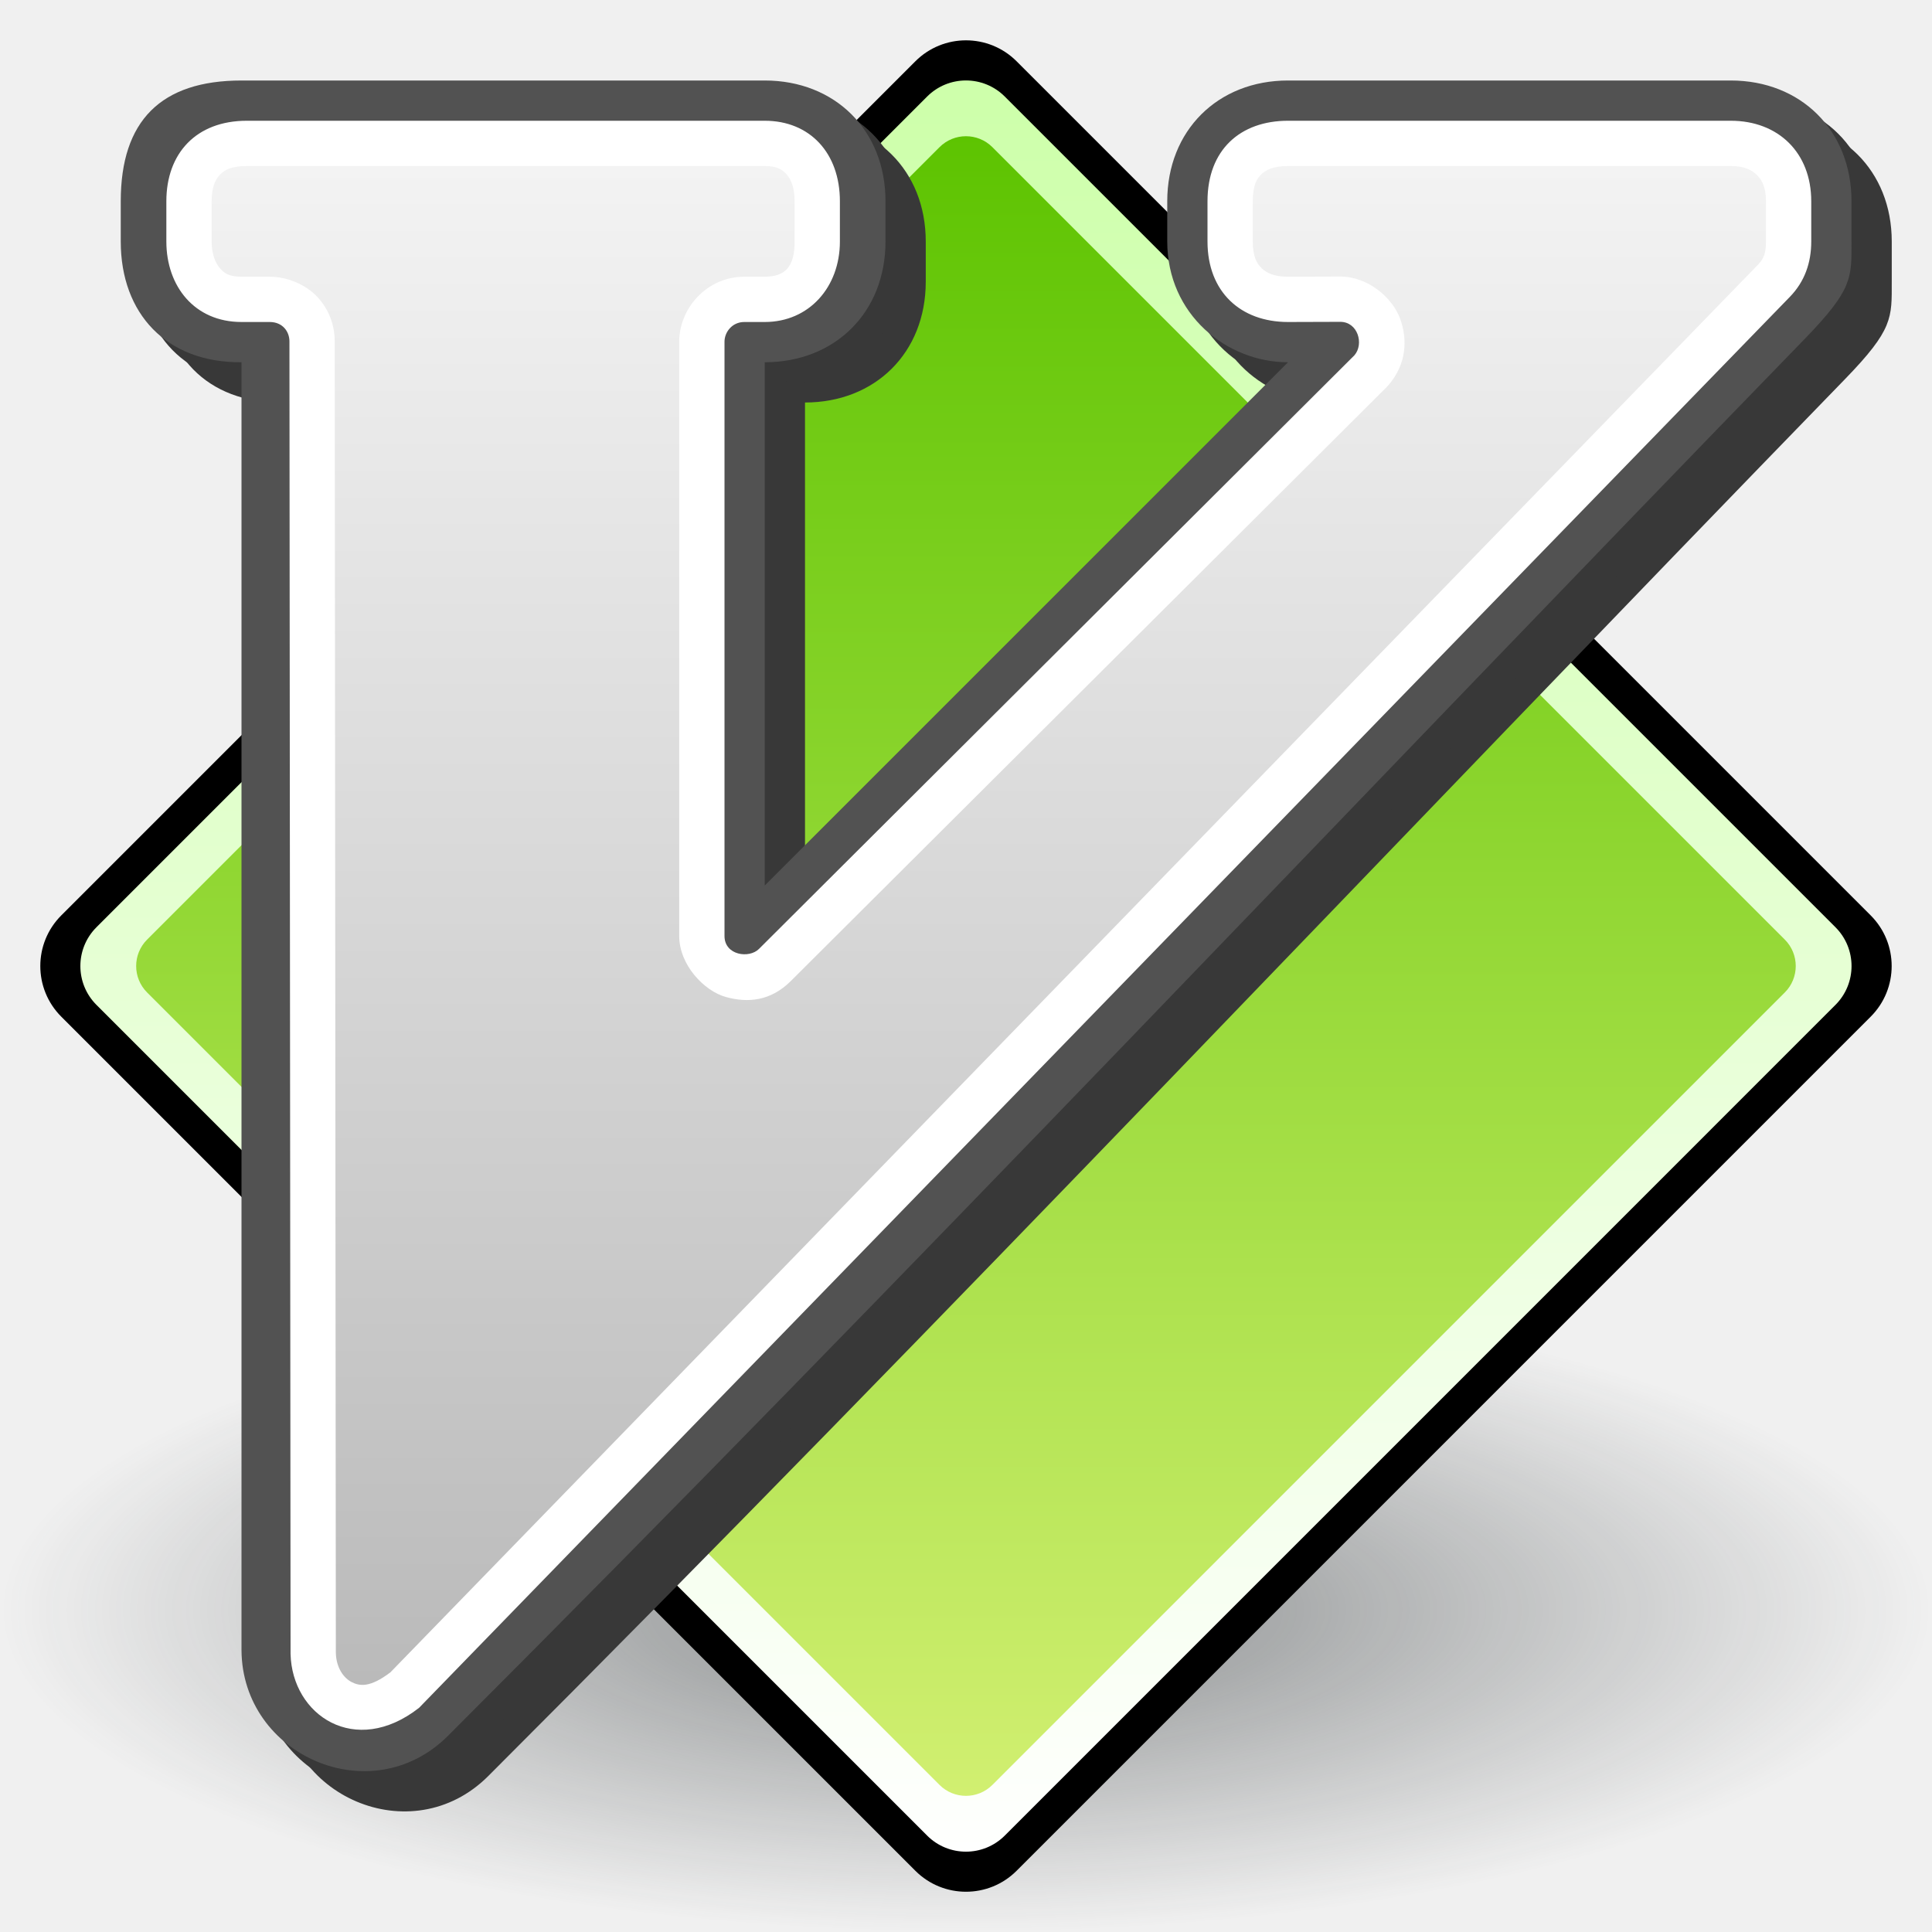
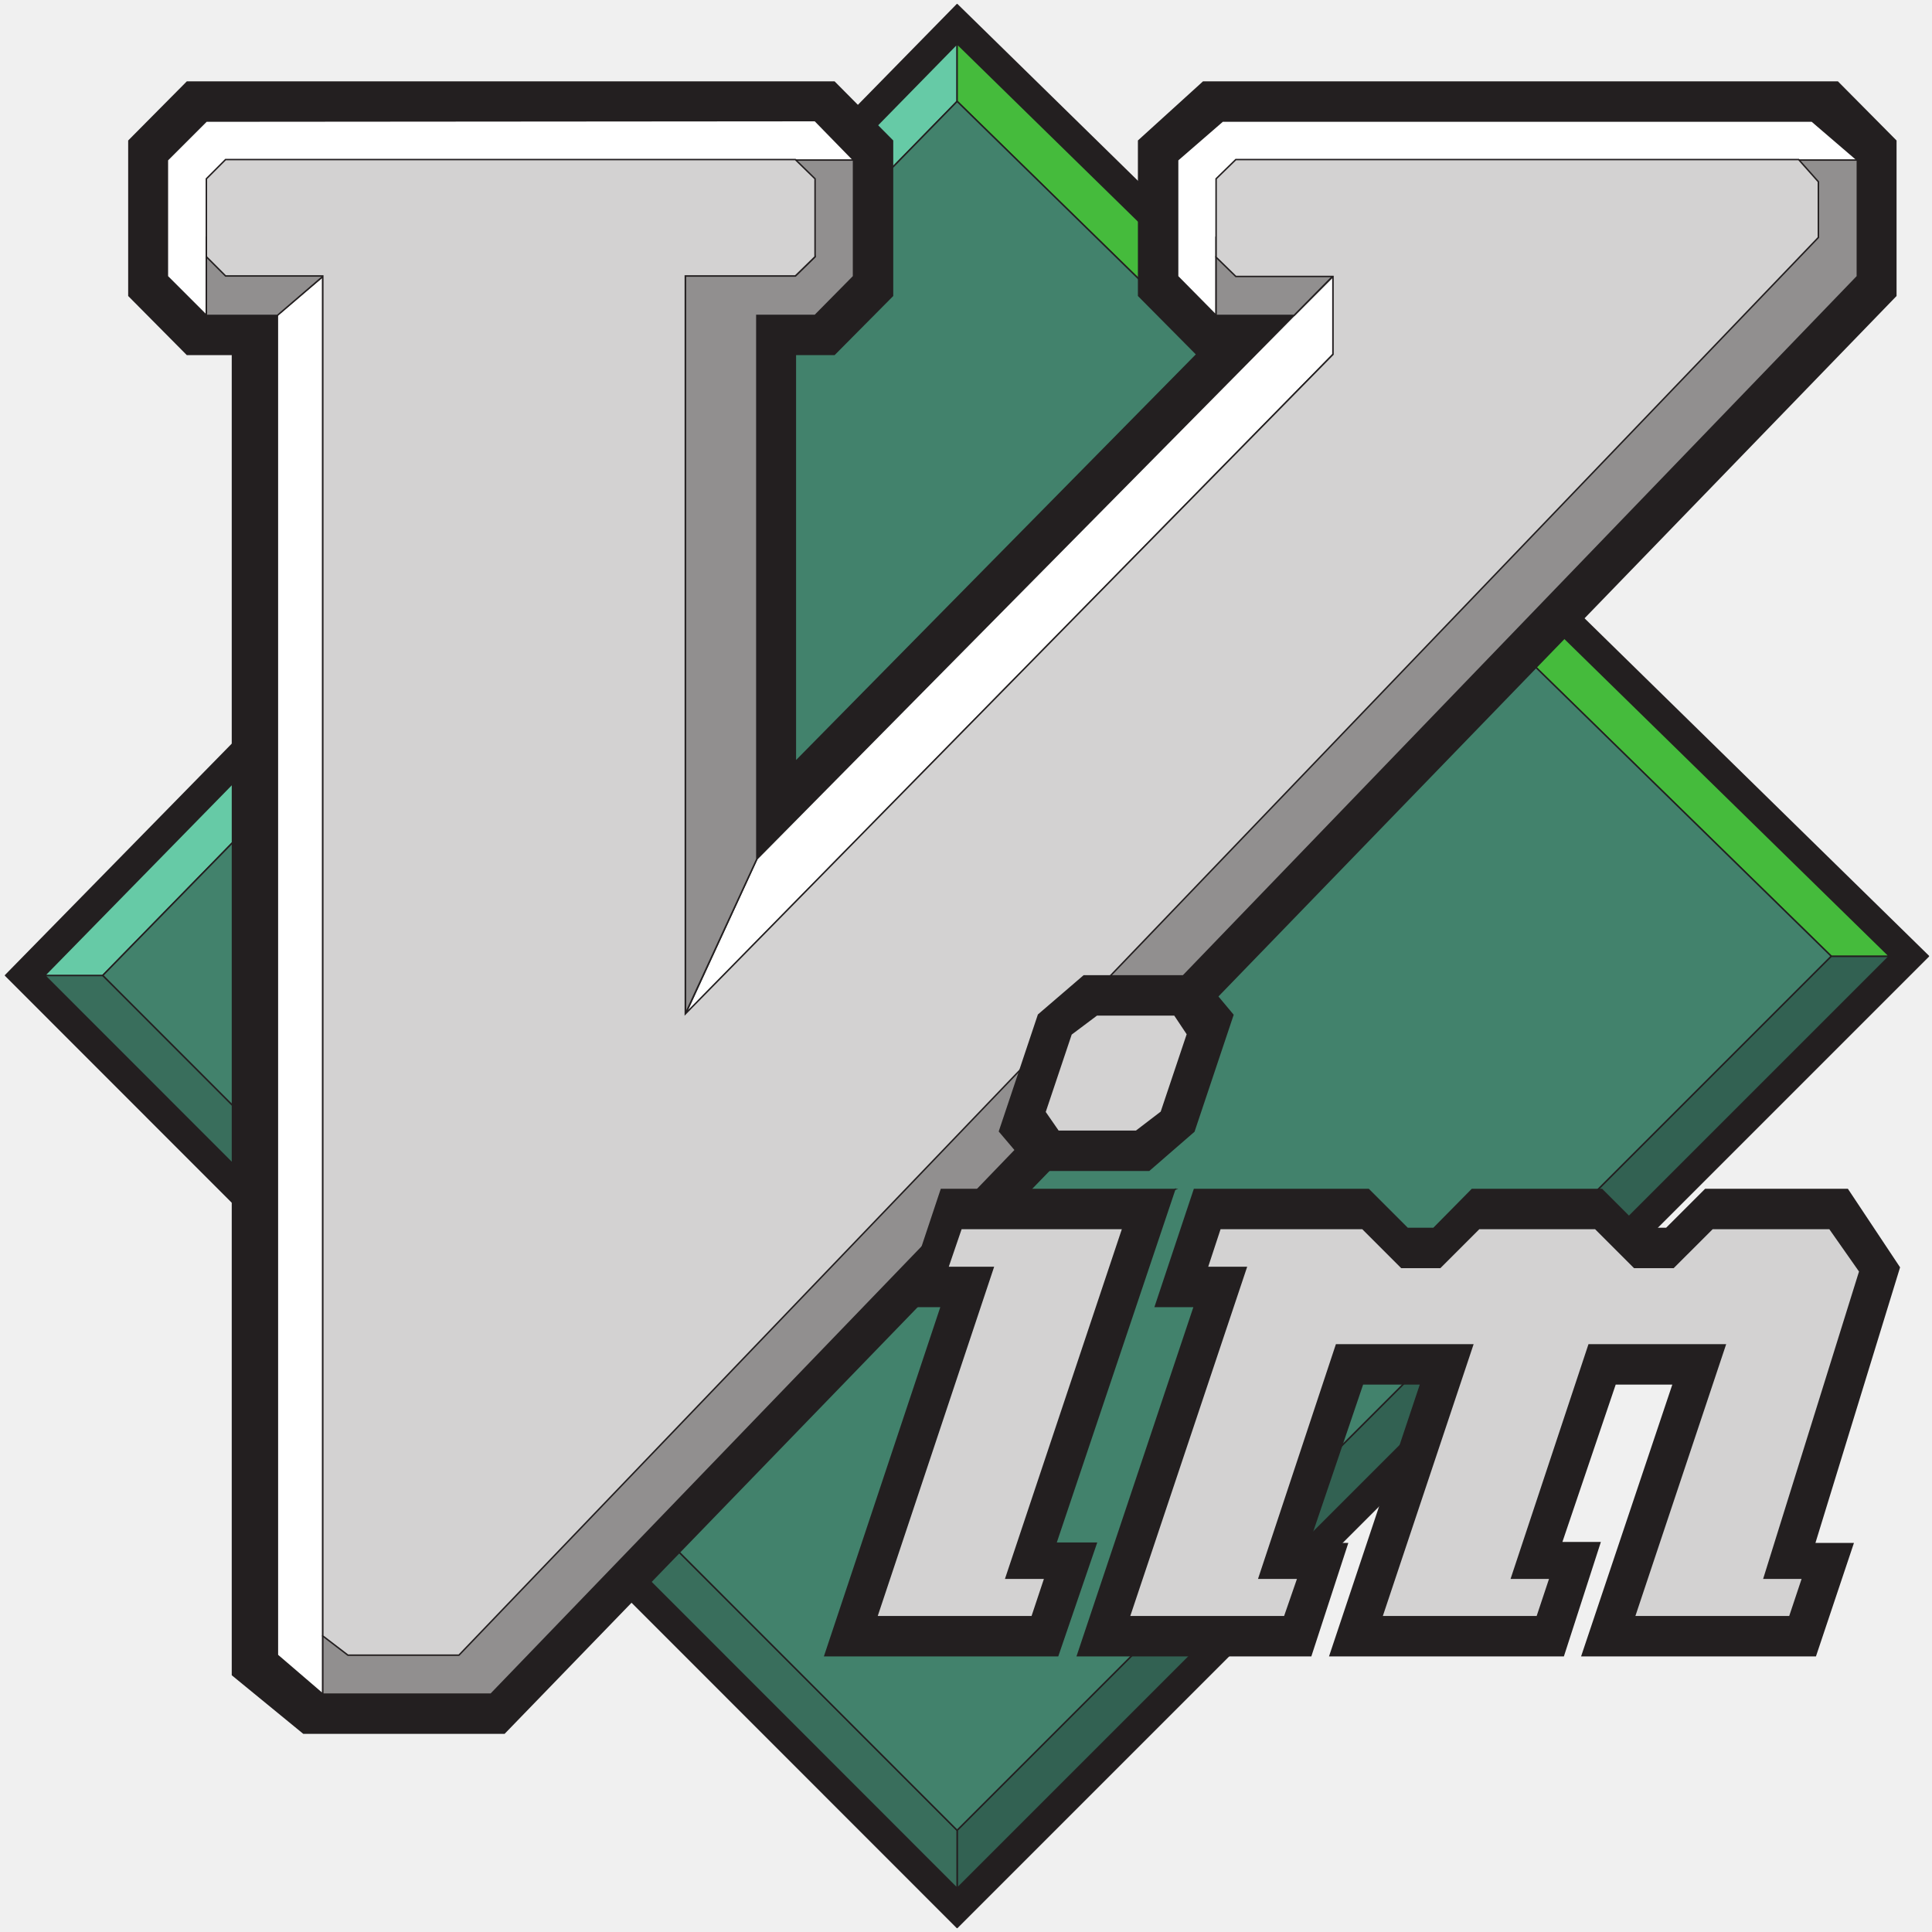
- <svg xmlns="http://www.w3.org/2000/svg" xmlns:xlink="http://www.w3.org/1999/xlink" width="48px" height="48px" id="svg7241" version="1.1" enable-background="new">
-   <defs id="defs7243">
-     <linearGradient id="linearGradient5471">
-       <stop id="stop5467" offset="0" style="stop-color:#5cc300;stop-opacity:1" />
-       <stop id="stop5469" offset="1" style="stop-color:#fbff99;stop-opacity:1" />
-     </linearGradient>
-     <linearGradient id="linearGradient3163">
-       <stop style="stop-color:#f9f9f9;stop-opacity:1;" offset="0" id="stop3165" />
-       <stop style="stop-color:#bababa;stop-opacity:1;" offset="1" id="stop3167" />
-     </linearGradient>
-     <linearGradient id="linearGradient3135">
-       <stop style="stop-color:#ceffab;stop-opacity:1;" offset="0" id="stop3137" />
-       <stop style="stop-color:#ffffff;stop-opacity:1;" offset="1" id="stop3139" />
-     </linearGradient>
-     <linearGradient id="linearGradient3208">
-       <stop style="stop-color:#2e3436;stop-opacity:0.54;" offset="0" id="stop3210" />
-       <stop style="stop-color:#2e3436;stop-opacity:0;" offset="1" id="stop3212" />
-     </linearGradient>
-     <radialGradient xlink:href="#linearGradient3208" id="radialGradient3214" cx="23.824" cy="36.882" fx="23.824" fy="36.882" r="22.121" gradientTransform="matrix(1.084926,8.7466017e-8,0,0.361642,-1.846769,26.66179)" gradientUnits="userSpaceOnUse" />
-     <linearGradient xlink:href="#linearGradient3135" id="linearGradient5146" gradientUnits="userSpaceOnUse" gradientTransform="matrix(0.9360079,0,0,0.9360079,6.872692,-34.54358)" x1="8.801" y1="57.022" x2="-24.392" y2="90.216" />
-     <linearGradient xlink:href="#linearGradient5471" id="linearGradient5170" gradientUnits="userSpaceOnUse" gradientTransform="matrix(0.8710372,0,0,0.8710372,6.395574,-29.78987)" x1="9.705" y1="56.118" x2="-36.173" y2="101.996" />
-     <linearGradient xlink:href="#linearGradient3163" id="linearGradient5493" x1="22.422" y1="0.115" x2="22.422" y2="41.834" gradientUnits="userSpaceOnUse" />
+ <svg xmlns="http://www.w3.org/2000/svg" width="282" height="282" viewBox="0 0 282 282">
+   <defs>
+     <clipPath id="clip-0">
+       <path clip-rule="nonzero" d="M 0.707 0.57 L 281.578 0.57 L 281.578 281.445 L 0.707 281.445 Z M 0.707 0.57 " />
+     </clipPath>
  </defs>
-   <g id="layer4" style="display:inline">
-     <ellipse transform="translate(0,-2.8610232e-6)" style="display:inline;opacity:1;fill:url(#radialGradient3214)" id="path3206" cx="24" cy="40" rx="24" ry="8" />
+   <g clip-path="url(#clip-0)">
+     <path fill-rule="evenodd" fill="rgb(13.73%, 12.16%, 12.549%)" fill-opacity="1" d="M 281.473 139.566 L 139.703 0.68 L 0.816 142.375 L 139.703 281.336 L 281.473 139.566 " />
+     <path fill="none" stroke-width="2.16" stroke-linecap="butt" stroke-linejoin="miter" stroke="rgb(13.73%, 12.16%, 12.549%)" stroke-opacity="1" stroke-miterlimit="10" d="M 2814.727 1424.336 L 1397.031 2813.203 L 8.164 1396.25 L 1397.031 6.641 Z M 2814.727 1424.336 " transform="matrix(0.1, 0, 0, -0.1, 0, 282)" />
  </g>
-   <g id="layer1" style="display:inline">
-     <rect style="stroke:none" id="rect5045" width="33.567" height="33.567" x="-16.784" y="17.158" transform="matrix(0.7070983,-0.7071153,0.7070983,0.7071153,0,0)" ry="1.779" />
-     <rect ry="1.364" transform="matrix(0.7070983,-0.7071153,0.7070983,0.7071153,0,0)" y="17.984" x="-15.959" height="31.915" width="31.915" id="use5047" style="opacity:1;fill:url(#linearGradient5146)" />
-     <rect ry="0.929" transform="matrix(0.7070983,-0.7071153,0.7070983,0.7071153,0,0)" y="19.091" x="-14.851" height="29.7" width="29.7" id="use5097" style="opacity:1;fill:url(#linearGradient5170)" />
-   </g>
-   <g id="layer2" style="display:none">
-     <path style="display:inline" d="M 6,2 C 4,2 3,3 3,5 v 1 c 0,1.797 1.141,3.016 3,3 v 32 c 0.017,2.616 3.225,4.03 5.13,2.126 C 22.533,31.723 33.601,19.989 44.837,8.421 46.041,7.181 46,6.898 46,6 V 5 C 46,3.242 44.742,2 43,2 H 32 c -1.742,0 -3,1.242 -3,3 v 1 c 0,1.818 1.482,3 3,3 L 19,22 V 9 c 1.742,0 3,-1.235 3,-3 V 5 C 22,3.235 20.742,2 19,2 Z" id="path5187" />
-   </g>
-   <g id="layer5" style="display:inline">
-     <use x="0" y="0" xlink:href="#path5187" id="use5197" transform="translate(1,1)" width="100%" height="100%" style="display:inline;opacity:1;fill:#383838" />
-     <use style="display:inline;fill:#383838;stroke:#383838;stroke-width:0.05" height="100%" width="100%" transform="translate(0.5,0.5)" id="use5442" xlink:href="#path5187" y="0" x="0" />
-   </g>
-   <g id="layer3" style="display:inline">
-     <use x="0" y="0" xlink:href="#path5187" id="use5232" style="fill:#525252" width="100%" height="100%" />
-     <path d="M 6.133,3 H 19 c 1.12,0 1.867,0.801 1.867,2 v 1 c 0,1.131 -0.764,2 -1.867,2 H 18.491 C 18.192,8 18,8.249 18,8.491 v 14.763 c 0,0.482 0.613,0.566 0.856,0.322 L 33.651,8.826 C 33.892,8.546 33.736,7.995 33.297,7.996 L 32,8 C 30.817,8 30,7.246 30,6 V 5 c 0,-1.28 0.817,-2 2,-2 h 11 c 1.183,0 2,0.795 2,2 v 1 c 0,0.53 -0.165,0.998 -0.531,1.375 L 10.412,42.43 C 8.824,43.671 7.257,42.614 7.219,41.094 L 7.191,8.481 C 7.191,8.237 7.021,8 6.701,8 H 6 C 4.833,8 4.133,7.112 4.133,6 V 5 c 0,-1.184 0.735,-2 2,-2 z" id="path3198" style="fill:#ffffff;fill-opacity:1" />
-     <path xlink:href="#path3198" style="fill:url(#linearGradient5493)" id="path5477" d="M 6.133,4.125 C 5.742,4.125 5.576,4.225 5.465,4.34 5.354,4.454 5.258,4.641 5.258,5 v 1 c 0,0.32 0.098,0.543 0.211,0.67 C 5.582,6.797 5.702,6.875 6,6.875 h 0.701 c 0.437,0 0.902,0.195 1.193,0.512 0.291,0.317 0.422,0.71 0.422,1.094 L 8.344,41.064 c 0.01,0.38 0.199,0.629 0.396,0.729 0.194,0.097 0.45,0.144 0.961,-0.246 L 43.662,6.592 C 43.822,6.427 43.875,6.297 43.875,6 V 5 C 43.875,4.652 43.776,4.472 43.65,4.348 43.525,4.223 43.34,4.125 43,4.125 H 32 c -0.363,0 -0.55,0.097 -0.662,0.205 C 31.226,4.438 31.125,4.599 31.125,5 v 1 c 0,0.377 0.1,0.546 0.219,0.662 C 31.462,6.778 31.648,6.875 32,6.875 l 1.293,-0.004 c 0.691,-0.002 1.299,0.52 1.492,1.045 0.193,0.524 0.154,1.137 -0.283,1.645 a 1.125,1.125 0 0 1 -0.057,0.062 L 19.65,24.371 c -0.501,0.501 -1.067,0.551 -1.613,0.4 C 17.491,24.621 16.875,23.971 16.875,23.254 V 8.49 C 16.875,7.654 17.567,6.875 18.49,6.875 H 19 c 0.512,0 0.742,-0.251 0.742,-0.875 V 5 c 0,-0.366 -0.103,-0.566 -0.211,-0.682 C 19.423,4.202 19.292,4.125 19,4.125 Z" />
-   </g>
+   <path fill-rule="evenodd" fill="rgb(19.748%, 38.182%, 32.108%)" fill-opacity="1" d="M 267.289 139.566 L 275.785 139.566 L 139.703 275.648 L 139.703 267.152 L 267.289 139.566 " />
+   <path fill="none" stroke-width="2.16" stroke-linecap="butt" stroke-linejoin="miter" stroke="rgb(13.73%, 12.16%, 12.549%)" stroke-opacity="1" stroke-miterlimit="10" d="M 2672.891 1424.336 L 2757.852 1424.336 L 1397.031 63.516 L 1397.031 148.477 Z M 2672.891 1424.336 " transform="matrix(0.1, 0, 0, -0.1, 0, 282)" />
+   <path fill-rule="evenodd" fill="rgb(22.206%, 43.158%, 36.127%)" fill-opacity="1" d="M 6.504 142.375 L 15 142.375 L 139.703 267.152 L 139.703 275.648 L 6.504 142.375 " />
+   <path fill="none" stroke-width="2.16" stroke-linecap="butt" stroke-linejoin="miter" stroke="rgb(13.73%, 12.16%, 12.549%)" stroke-opacity="1" stroke-miterlimit="10" d="M 65.039 1396.25 L 150 1396.25 L 1397.031 148.477 L 1397.031 63.516 Z M 65.039 1396.25 " transform="matrix(0.1, 0, 0, -0.1, 0, 282)" />
+   <path fill-rule="evenodd" fill="rgb(40.041%, 79.243%, 65.276%)" fill-opacity="1" d="M 139.703 14.793 L 139.703 6.367 L 6.504 142.375 L 15 142.375 L 139.703 14.793 " />
+   <path fill="none" stroke-width="2.16" stroke-linecap="butt" stroke-linejoin="miter" stroke="rgb(13.73%, 12.16%, 12.549%)" stroke-opacity="1" stroke-miterlimit="10" d="M 1397.031 2672.07 L 1397.031 2756.328 L 65.039 1396.25 L 150 1396.25 Z M 1397.031 2672.07 " transform="matrix(0.1, 0, 0, -0.1, 0, 282)" />
+   <path fill-rule="evenodd" fill="rgb(27.148%, 73.228%, 23.705%)" fill-opacity="1" d="M 139.703 6.367 L 139.703 14.793 L 267.289 139.566 L 275.785 139.566 L 139.703 6.367 " />
+   <path fill="none" stroke-width="2.16" stroke-linecap="butt" stroke-linejoin="miter" stroke="rgb(13.73%, 12.16%, 12.549%)" stroke-opacity="1" stroke-miterlimit="10" d="M 1397.031 2756.328 L 1397.031 2672.07 L 2672.891 1424.336 L 2757.852 1424.336 Z M 1397.031 2756.328 " transform="matrix(0.1, 0, 0, -0.1, 0, 282)" />
+   <path fill-rule="evenodd" fill="rgb(26.05%, 50.937%, 42.41%)" fill-opacity="1" d="M 139.703 267.152 L 267.289 139.566 L 139.703 14.793 L 15 142.375 L 139.703 267.152 " />
+   <path fill="none" stroke-width="2.16" stroke-linecap="butt" stroke-linejoin="miter" stroke="rgb(13.73%, 12.16%, 12.549%)" stroke-opacity="1" stroke-miterlimit="10" d="M 1397.031 148.477 L 2672.891 1424.336 L 1397.031 2672.07 L 150 1396.25 Z M 1397.031 148.477 " transform="matrix(0.1, 0, 0, -0.1, 0, 282)" />
+   <path fill-rule="evenodd" fill="rgb(13.73%, 12.16%, 12.549%)" fill-opacity="1" d="M 166.199 43.16 L 174.695 51.727 L 116.09 111.199 L 116.09 51.727 L 121.777 51.727 L 130.273 43.16 L 130.273 20.551 L 121.777 11.984 L 27.312 11.984 L 18.816 20.551 L 18.816 43.16 L 27.312 51.727 L 33.934 51.727 L 33.934 244.473 L 44.305 252.969 L 73.609 252.969 L 276.719 43.16 L 276.719 20.551 L 268.227 11.984 L 175.633 11.984 L 166.199 20.551 L 166.199 43.16 " />
+   <path fill="none" stroke-width="2.16" stroke-linecap="butt" stroke-linejoin="miter" stroke="rgb(13.73%, 12.16%, 12.549%)" stroke-opacity="1" stroke-miterlimit="10" d="M 1661.992 2388.398 L 1746.953 2302.734 L 1160.898 1708.008 L 1160.898 2302.734 L 1217.773 2302.734 L 1302.734 2388.398 L 1302.734 2614.492 L 1217.773 2700.156 L 273.125 2700.156 L 188.164 2614.492 L 188.164 2388.398 L 273.125 2302.734 L 339.336 2302.734 L 339.336 375.273 L 443.047 290.312 L 736.094 290.312 L 2767.188 2388.398 L 2767.188 2614.492 L 2682.266 2700.156 L 1756.328 2700.156 L 1661.992 2614.492 Z M 1661.992 2388.398 " transform="matrix(0.1, 0, 0, -0.1, 0, 282)" />
+   <path fill-rule="evenodd" fill="rgb(100%, 100%, 100%)" fill-opacity="1" d="M 30.121 46.039 L 24.43 40.352 L 24.43 23.359 L 30.121 17.672 L 118.969 17.602 L 124.586 23.359 L 118.969 26.098 L 116.09 23.359 L 30.121 37.473 L 30.121 46.039 " />
+   <path fill="none" stroke-width="2.16" stroke-linecap="butt" stroke-linejoin="miter" stroke="rgb(13.73%, 12.16%, 12.549%)" stroke-opacity="1" stroke-miterlimit="10" d="M 301.211 2359.609 L 244.297 2416.484 L 244.297 2586.406 L 301.211 2643.281 L 1189.688 2643.984 L 1245.859 2586.406 L 1189.688 2559.023 L 1160.898 2586.406 L 301.211 2445.273 Z M 301.211 2359.609 " transform="matrix(0.1, 0, 0, -0.1, 0, 282)" />
+   <path fill-rule="evenodd" fill="rgb(100%, 100%, 100%)" fill-opacity="1" d="M 47.113 247.281 L 40.488 241.594 L 40.488 45.969 L 47.113 40.352 L 47.113 247.281 " />
+   <path fill="none" stroke-width="2.16" stroke-linecap="butt" stroke-linejoin="miter" stroke="rgb(13.73%, 12.16%, 12.549%)" stroke-opacity="1" stroke-miterlimit="10" d="M 471.133 347.188 L 404.883 404.062 L 404.883 2360.312 L 471.133 2416.484 Z M 471.133 347.188 " transform="matrix(0.1, 0, 0, -0.1, 0, 282)" />
+   <path fill-rule="evenodd" fill="rgb(100%, 100%, 100%)" fill-opacity="1" d="M 188.879 46.039 L 194.566 40.352 L 194.566 51.727 L 100.031 148.062 L 110.473 125.383 L 188.879 46.039 " />
+   <path fill="none" stroke-width="2.16" stroke-linecap="butt" stroke-linejoin="miter" stroke="rgb(13.73%, 12.16%, 12.549%)" stroke-opacity="1" stroke-miterlimit="10" d="M 1888.789 2359.609 L 1945.664 2416.484 L 1945.664 2302.734 L 1000.312 1339.375 L 1104.727 1566.172 Z M 1888.789 2359.609 " transform="matrix(0.1, 0, 0, -0.1, 0, 282)" />
+   <path fill-rule="evenodd" fill="rgb(56.697%, 55.91%, 56.105%)" fill-opacity="1" d="M 49.055 37.543 L 47.113 40.352 L 40.488 46.039 L 30.121 46.039 L 30.121 34.664 L 49.055 37.543 " />
+   <path fill="none" stroke-width="2.16" stroke-linecap="butt" stroke-linejoin="miter" stroke="rgb(13.73%, 12.16%, 12.549%)" stroke-opacity="1" stroke-miterlimit="10" d="M 490.547 2444.57 L 471.133 2416.484 L 404.883 2359.609 L 301.211 2359.609 L 301.211 2473.359 Z M 490.547 2444.57 " transform="matrix(0.1, 0, 0, -0.1, 0, 282)" />
+   <path fill-rule="evenodd" fill="rgb(56.697%, 55.91%, 56.105%)" fill-opacity="1" d="M 110.473 46.039 L 110.473 125.383 L 100.031 147.992 L 100.031 40.281 L 116.09 40.281 L 118.969 37.473 L 116.09 23.359 L 124.586 23.359 L 124.586 40.352 L 118.969 46.039 L 110.473 46.039 " />
+   <path fill="none" stroke-width="2.16" stroke-linecap="butt" stroke-linejoin="miter" stroke="rgb(13.73%, 12.16%, 12.549%)" stroke-opacity="1" stroke-miterlimit="10" d="M 1104.727 2359.609 L 1104.727 1566.172 L 1000.312 1340.078 L 1000.312 2417.188 L 1160.898 2417.188 L 1189.688 2445.273 L 1160.898 2586.406 L 1245.859 2586.406 L 1245.859 2416.484 L 1189.688 2359.609 Z M 1104.727 2359.609 " transform="matrix(0.1, 0, 0, -0.1, 0, 282)" />
+   <path fill-rule="evenodd" fill="rgb(100%, 100%, 100%)" fill-opacity="1" d="M 177.504 46.039 L 171.887 40.352 L 171.887 23.359 L 178.441 17.672 L 264.48 17.672 L 271.105 23.359 L 261.602 31.855 L 177.504 37.473 L 177.504 46.039 " />
+   <path fill="none" stroke-width="2.16" stroke-linecap="butt" stroke-linejoin="miter" stroke="rgb(13.73%, 12.16%, 12.549%)" stroke-opacity="1" stroke-miterlimit="10" d="M 1775.039 2359.609 L 1718.867 2416.484 L 1718.867 2586.406 L 1784.414 2643.281 L 2644.805 2643.281 L 2711.055 2586.406 L 2616.016 2501.445 L 1775.039 2445.273 Z M 1775.039 2359.609 " transform="matrix(0.1, 0, 0, -0.1, 0, 282)" />
+   <path fill-rule="evenodd" fill="rgb(56.697%, 55.91%, 56.105%)" fill-opacity="1" d="M 271.105 40.352 L 71.664 247.281 L 47.113 247.281 L 47.113 238.785 L 65.113 238.785 L 264.48 34.664 L 261.602 23.359 L 271.105 23.359 L 271.105 40.352 " />
+   <path fill="none" stroke-width="2.16" stroke-linecap="butt" stroke-linejoin="miter" stroke="rgb(13.73%, 12.16%, 12.549%)" stroke-opacity="1" stroke-miterlimit="10" d="M 2711.055 2416.484 L 716.641 347.188 L 471.133 347.188 L 471.133 432.148 L 651.133 432.148 L 2644.805 2473.359 L 2616.016 2586.406 L 2711.055 2586.406 Z M 2711.055 2416.484 " transform="matrix(0.1, 0, 0, -0.1, 0, 282)" />
+   <path fill-rule="evenodd" fill="rgb(56.697%, 55.91%, 56.105%)" fill-opacity="1" d="M 196.441 37.543 L 194.496 40.352 L 188.879 46.039 L 177.504 46.039 L 177.504 34.664 L 196.441 37.543 " />
+   <path fill="none" stroke-width="2.16" stroke-linecap="butt" stroke-linejoin="miter" stroke="rgb(13.73%, 12.16%, 12.549%)" stroke-opacity="1" stroke-miterlimit="10" d="M 1964.414 2444.57 L 1944.961 2416.484 L 1888.789 2359.609 L 1775.039 2359.609 L 1775.039 2473.359 Z M 1964.414 2444.57 " transform="matrix(0.1, 0, 0, -0.1, 0, 282)" />
+   <path fill-rule="evenodd" fill="rgb(82.751%, 82.437%, 82.515%)" fill-opacity="1" d="M 100.031 147.992 L 100.031 40.281 L 116.09 40.281 L 118.969 37.473 L 118.969 26.098 L 116.09 23.289 L 32.926 23.289 L 30.121 26.098 L 30.121 37.473 L 32.926 40.281 L 47.113 40.281 L 47.113 238.785 L 50.785 241.594 L 66.984 241.594 L 265.414 34.664 L 265.414 26.527 L 262.535 23.289 L 180.383 23.289 L 177.504 26.098 L 177.504 37.543 L 180.383 40.352 L 194.566 40.352 L 194.566 51.727 L 100.031 147.992 " />
+   <path fill="none" stroke-width="2.16" stroke-linecap="butt" stroke-linejoin="miter" stroke="rgb(13.73%, 12.16%, 12.549%)" stroke-opacity="1" stroke-miterlimit="10" d="M 1000.312 1340.078 L 1000.312 2417.188 L 1160.898 2417.188 L 1189.688 2445.273 L 1189.688 2559.023 L 1160.898 2587.109 L 329.258 2587.109 L 301.211 2559.023 L 301.211 2445.273 L 329.258 2417.188 L 471.133 2417.188 L 471.133 432.148 L 507.852 404.062 L 669.844 404.062 L 2654.141 2473.359 L 2654.141 2554.727 L 2625.352 2587.109 L 1803.828 2587.109 L 1775.039 2559.023 L 1775.039 2444.57 L 1803.828 2416.484 L 1945.664 2416.484 L 1945.664 2302.734 Z M 1000.312 1340.078 " transform="matrix(0.1, 0, 0, -0.1, 0, 282)" />
+   <path fill-rule="evenodd" fill="rgb(13.73%, 12.16%, 12.549%)" fill-opacity="1" d="M 151.586 148.137 L 158.207 142.449 L 175.199 142.449 L 179.953 148.137 L 174.266 165.129 L 167.711 170.816 L 150.719 170.816 L 145.895 165.129 L 151.586 148.137 " />
+   <path fill="none" stroke-width="2.16" stroke-linecap="butt" stroke-linejoin="miter" stroke="rgb(13.73%, 12.16%, 12.549%)" stroke-opacity="1" stroke-miterlimit="10" d="M 1515.859 1338.633 L 1582.07 1395.508 L 1751.992 1395.508 L 1799.531 1338.633 L 1742.656 1168.711 L 1677.109 1111.836 L 1507.188 1111.836 L 1458.945 1168.711 Z M 1515.859 1338.633 " transform="matrix(0.1, 0, 0, -0.1, 0, 282)" />
+   <path fill-rule="evenodd" fill="rgb(13.73%, 12.16%, 12.549%)" fill-opacity="1" d="M 157.273 241.664 L 174.336 190.688 L 168.648 190.688 L 174.336 173.625 L 199.754 173.625 L 205.441 179.312 L 209.258 179.312 L 214.871 173.625 L 233.809 173.625 L 239.496 179.312 L 243.238 179.312 L 248.93 173.625 L 269.664 173.625 L 277.223 185 L 264.84 225.32 L 270.457 225.32 L 264.984 241.664 L 230.93 241.664 L 244.246 201.992 L 235.754 201.992 L 227.902 225.176 L 233.52 225.176 L 228.191 241.664 L 194.137 241.664 L 207.383 201.992 L 198.887 201.992 L 190.969 225.32 L 196.656 225.32 L 191.328 241.664 L 157.273 241.664 " />
+   <path fill="none" stroke-width="2.16" stroke-linecap="butt" stroke-linejoin="miter" stroke="rgb(13.73%, 12.16%, 12.549%)" stroke-opacity="1" stroke-miterlimit="10" d="M 1572.734 403.359 L 1743.359 913.125 L 1686.484 913.125 L 1743.359 1083.75 L 1997.539 1083.75 L 2054.414 1026.875 L 2092.578 1026.875 L 2148.711 1083.75 L 2338.086 1083.75 L 2394.961 1026.875 L 2432.383 1026.875 L 2489.297 1083.75 L 2696.641 1083.75 L 2772.227 970 L 2648.398 566.797 L 2704.57 566.797 L 2649.844 403.359 L 2309.297 403.359 L 2442.461 800.078 L 2357.539 800.078 L 2279.023 568.242 L 2335.195 568.242 L 2281.914 403.359 L 1941.367 403.359 L 2073.828 800.078 L 1988.867 800.078 L 1909.688 566.797 L 1966.562 566.797 L 1913.281 403.359 Z M 1572.734 403.359 " transform="matrix(0.1, 0, 0, -0.1, 0, 282)" />
+   <path fill-rule="evenodd" fill="rgb(82.751%, 82.437%, 82.515%)" fill-opacity="1" d="M 267.07 179.312 L 271.465 185.578 L 257.496 230.359 L 263.113 230.359 L 261.238 235.977 L 238.559 235.977 L 251.809 196.305 L 231.938 196.305 L 220.633 230.359 L 226.246 230.359 L 224.375 235.977 L 201.695 235.977 L 214.945 196.305 L 195.07 196.305 L 183.77 230.359 L 189.457 230.359 L 187.512 235.977 L 164.832 235.977 L 181.895 185 L 176.207 185 L 178.078 179.312 L 198.887 179.312 L 204.574 185 L 210.191 185 L 215.879 179.312 L 232.871 179.312 L 238.559 185 L 244.246 185 L 249.938 179.312 L 267.07 179.312 " />
+   <path fill="none" stroke-width="2.16" stroke-linecap="butt" stroke-linejoin="miter" stroke="rgb(13.73%, 12.16%, 12.549%)" stroke-opacity="1" stroke-miterlimit="10" d="M 2670.703 1026.875 L 2714.648 964.219 L 2574.961 516.406 L 2631.133 516.406 L 2612.383 460.234 L 2385.586 460.234 L 2518.086 856.953 L 2319.375 856.953 L 2206.328 516.406 L 2262.461 516.406 L 2243.75 460.234 L 2016.953 460.234 L 2149.453 856.953 L 1950.703 856.953 L 1837.695 516.406 L 1894.57 516.406 L 1875.117 460.234 L 1648.32 460.234 L 1818.945 970 L 1762.07 970 L 1780.781 1026.875 L 1988.867 1026.875 L 2045.742 970 L 2101.914 970 L 2158.789 1026.875 L 2328.711 1026.875 L 2385.586 970 L 2442.461 970 L 2499.375 1026.875 Z M 2670.703 1026.875 " transform="matrix(0.1, 0, 0, -0.1, 0, 282)" />
+   <path fill-rule="evenodd" fill="rgb(13.73%, 12.16%, 12.549%)" fill-opacity="1" stroke-width="2.16" stroke-linecap="butt" stroke-linejoin="miter" stroke="rgb(13.73%, 12.16%, 12.549%)" stroke-opacity="1" stroke-miterlimit="10" d="M 1714.57 1083.75 L 1541.055 567.539 L 1600.078 567.539 L 1543.906 403.359 L 1204.062 403.359 L 1373.984 913.125 L 1317.109 913.125 Z M 1317.109 913.125 L 1373.984 1083.75 L 1714.57 1083.75 Z M 1317.109 913.125 " transform="matrix(0.1, 0, 0, -0.1, 0, 282)" />
+   <path fill-rule="evenodd" fill="rgb(82.751%, 82.437%, 82.515%)" fill-opacity="1" d="M 150.648 235.977 L 152.52 230.359 L 146.832 230.359 L 163.895 179.312 L 140.281 179.312 L 138.336 185 L 144.961 185 L 127.969 235.977 L 150.648 235.977 " />
+   <path fill="none" stroke-width="2.16" stroke-linecap="butt" stroke-linejoin="miter" stroke="rgb(13.73%, 12.16%, 12.549%)" stroke-opacity="1" stroke-miterlimit="10" d="M 1506.484 460.234 L 1525.195 516.406 L 1468.32 516.406 L 1638.945 1026.875 L 1402.812 1026.875 L 1383.359 970 L 1449.609 970 L 1279.688 460.234 Z M 1506.484 460.234 " transform="matrix(0.1, 0, 0, -0.1, 0, 282)" />
+   <path fill-rule="evenodd" fill="rgb(82.751%, 82.437%, 82.515%)" fill-opacity="1" d="M 169.512 162.32 L 173.328 150.945 L 171.457 148.137 L 160.078 148.137 L 156.336 150.945 L 152.52 162.32 L 154.465 165.129 L 165.84 165.129 L 169.512 162.32 " />
+   <path fill="none" stroke-width="2.16" stroke-linecap="butt" stroke-linejoin="miter" stroke="rgb(13.73%, 12.16%, 12.549%)" stroke-opacity="1" stroke-miterlimit="10" d="M 1695.117 1196.797 L 1733.281 1310.547 L 1714.57 1338.633 L 1600.781 1338.633 L 1563.359 1310.547 L 1525.195 1196.797 L 1544.648 1168.711 L 1658.398 1168.711 Z M 1695.117 1196.797 " transform="matrix(0.1, 0, 0, -0.1, 0, 282)" />
</svg>
